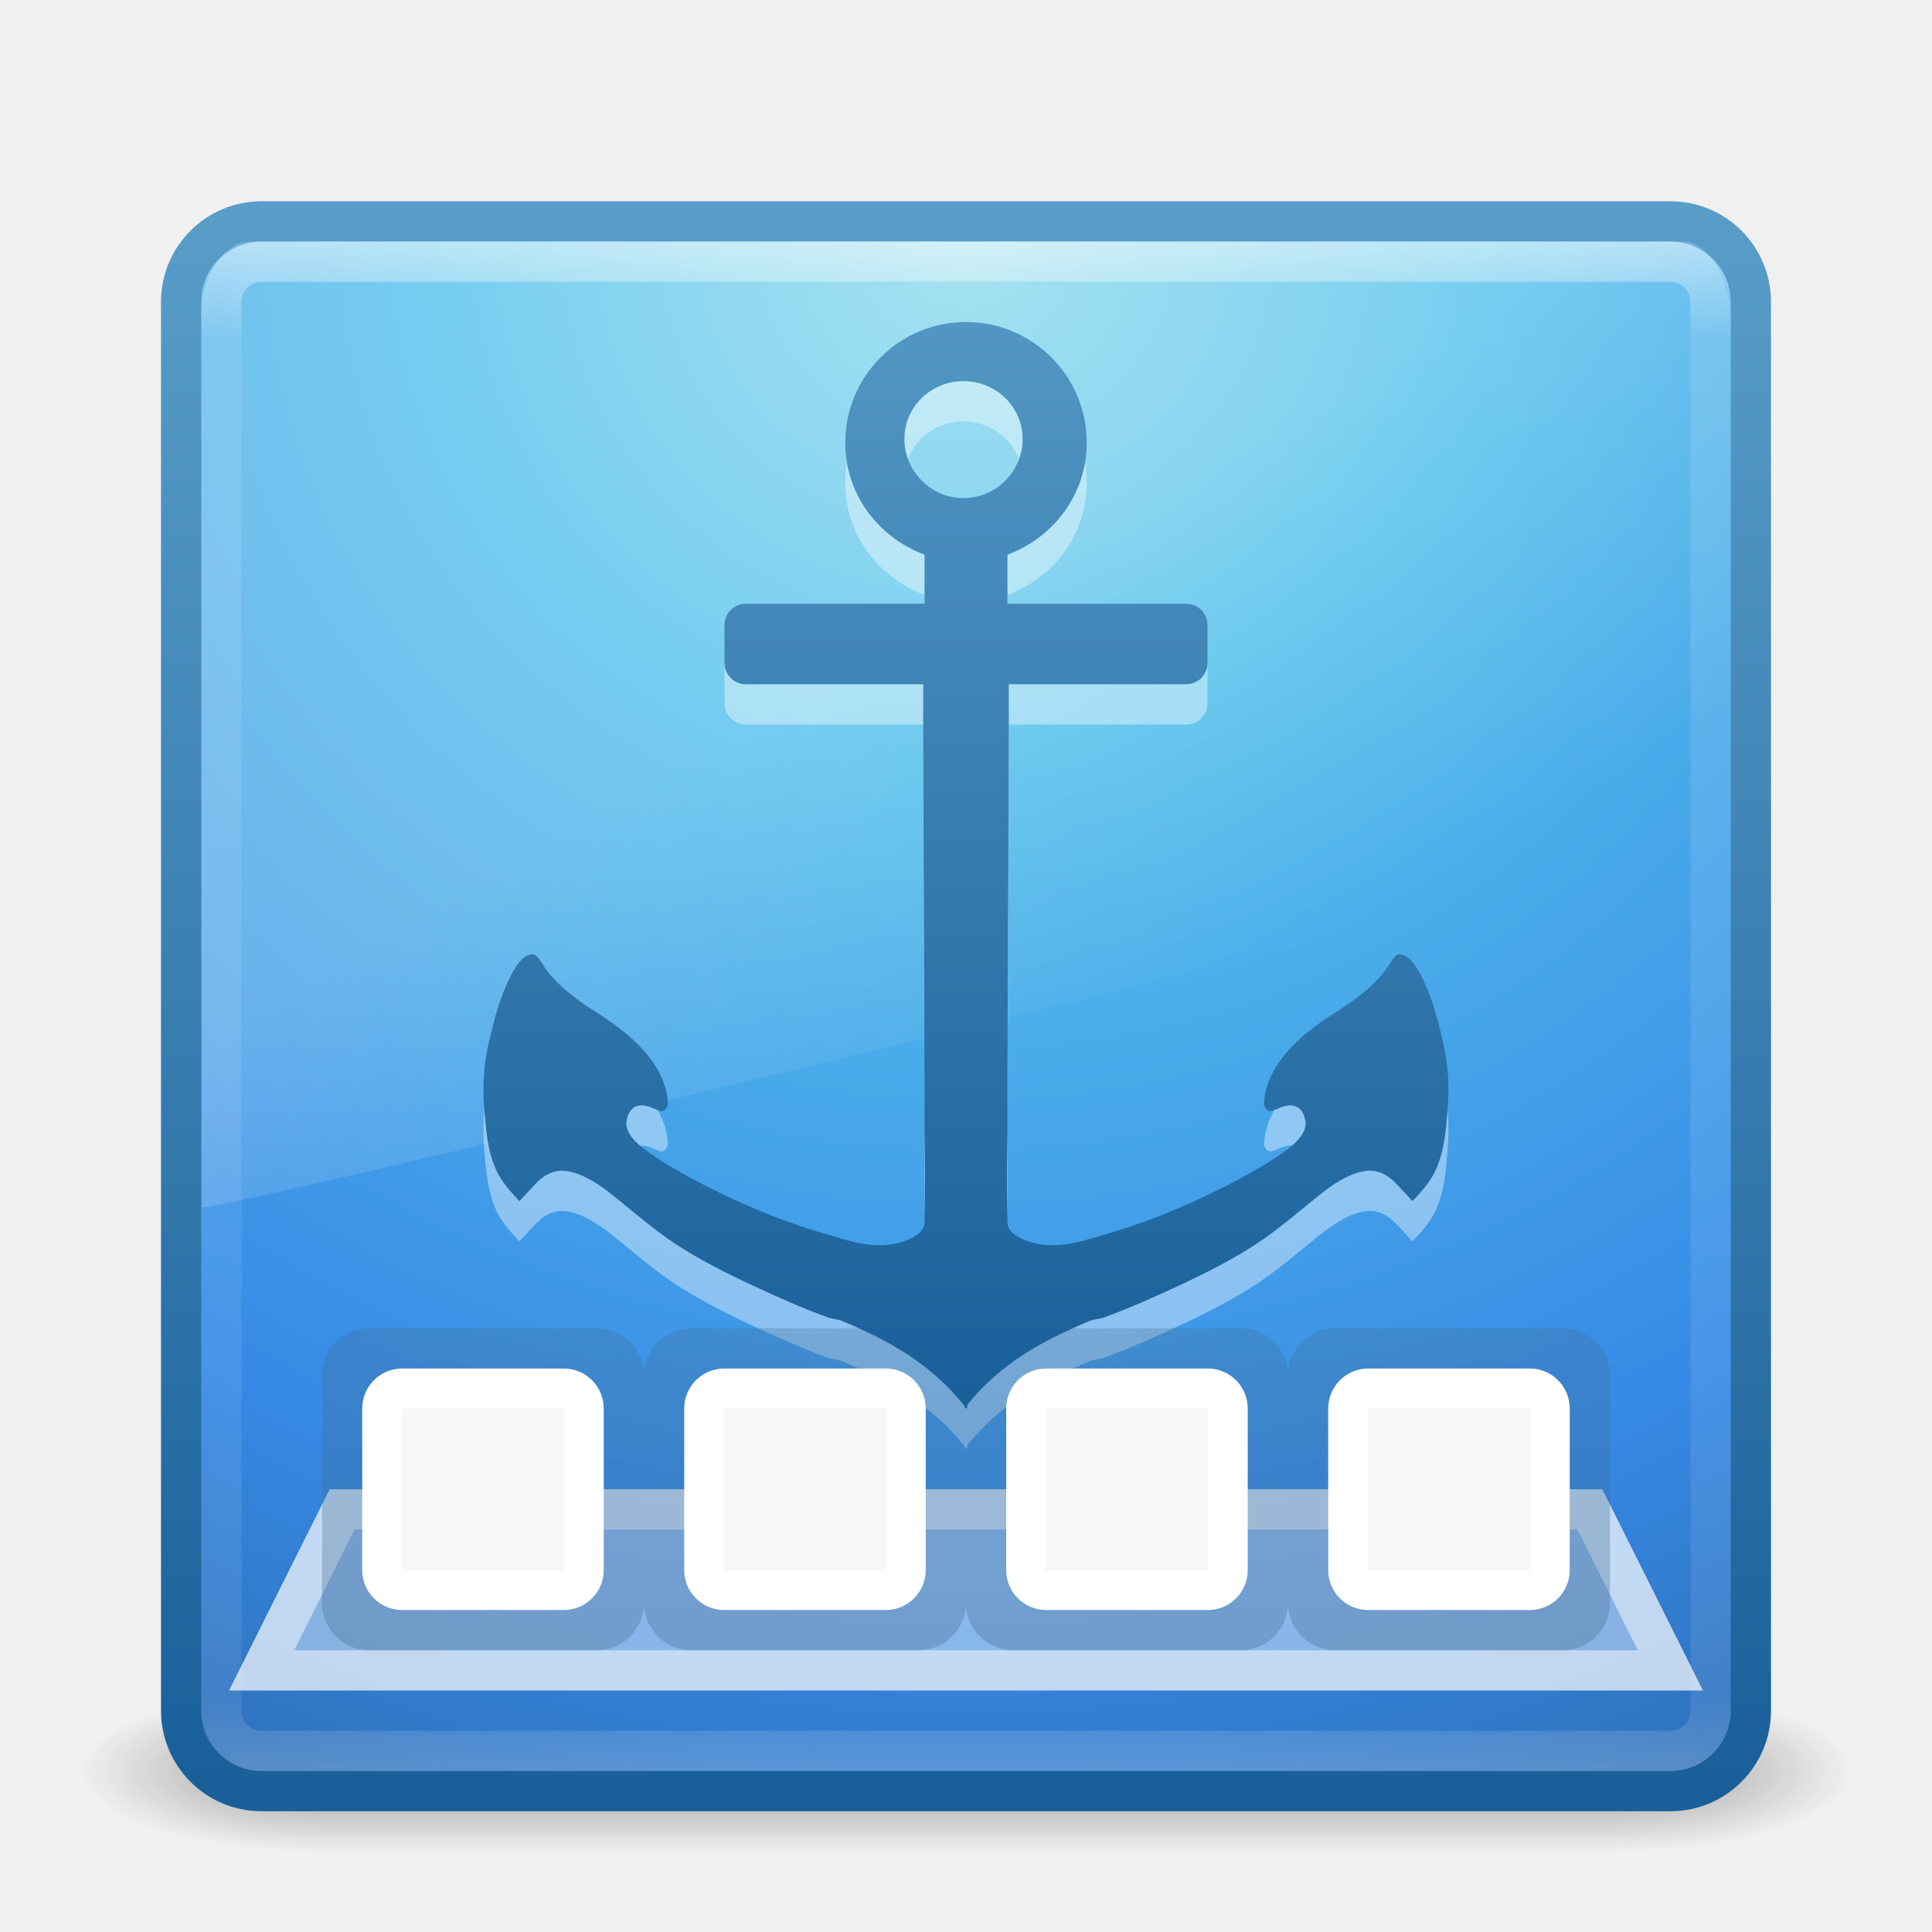
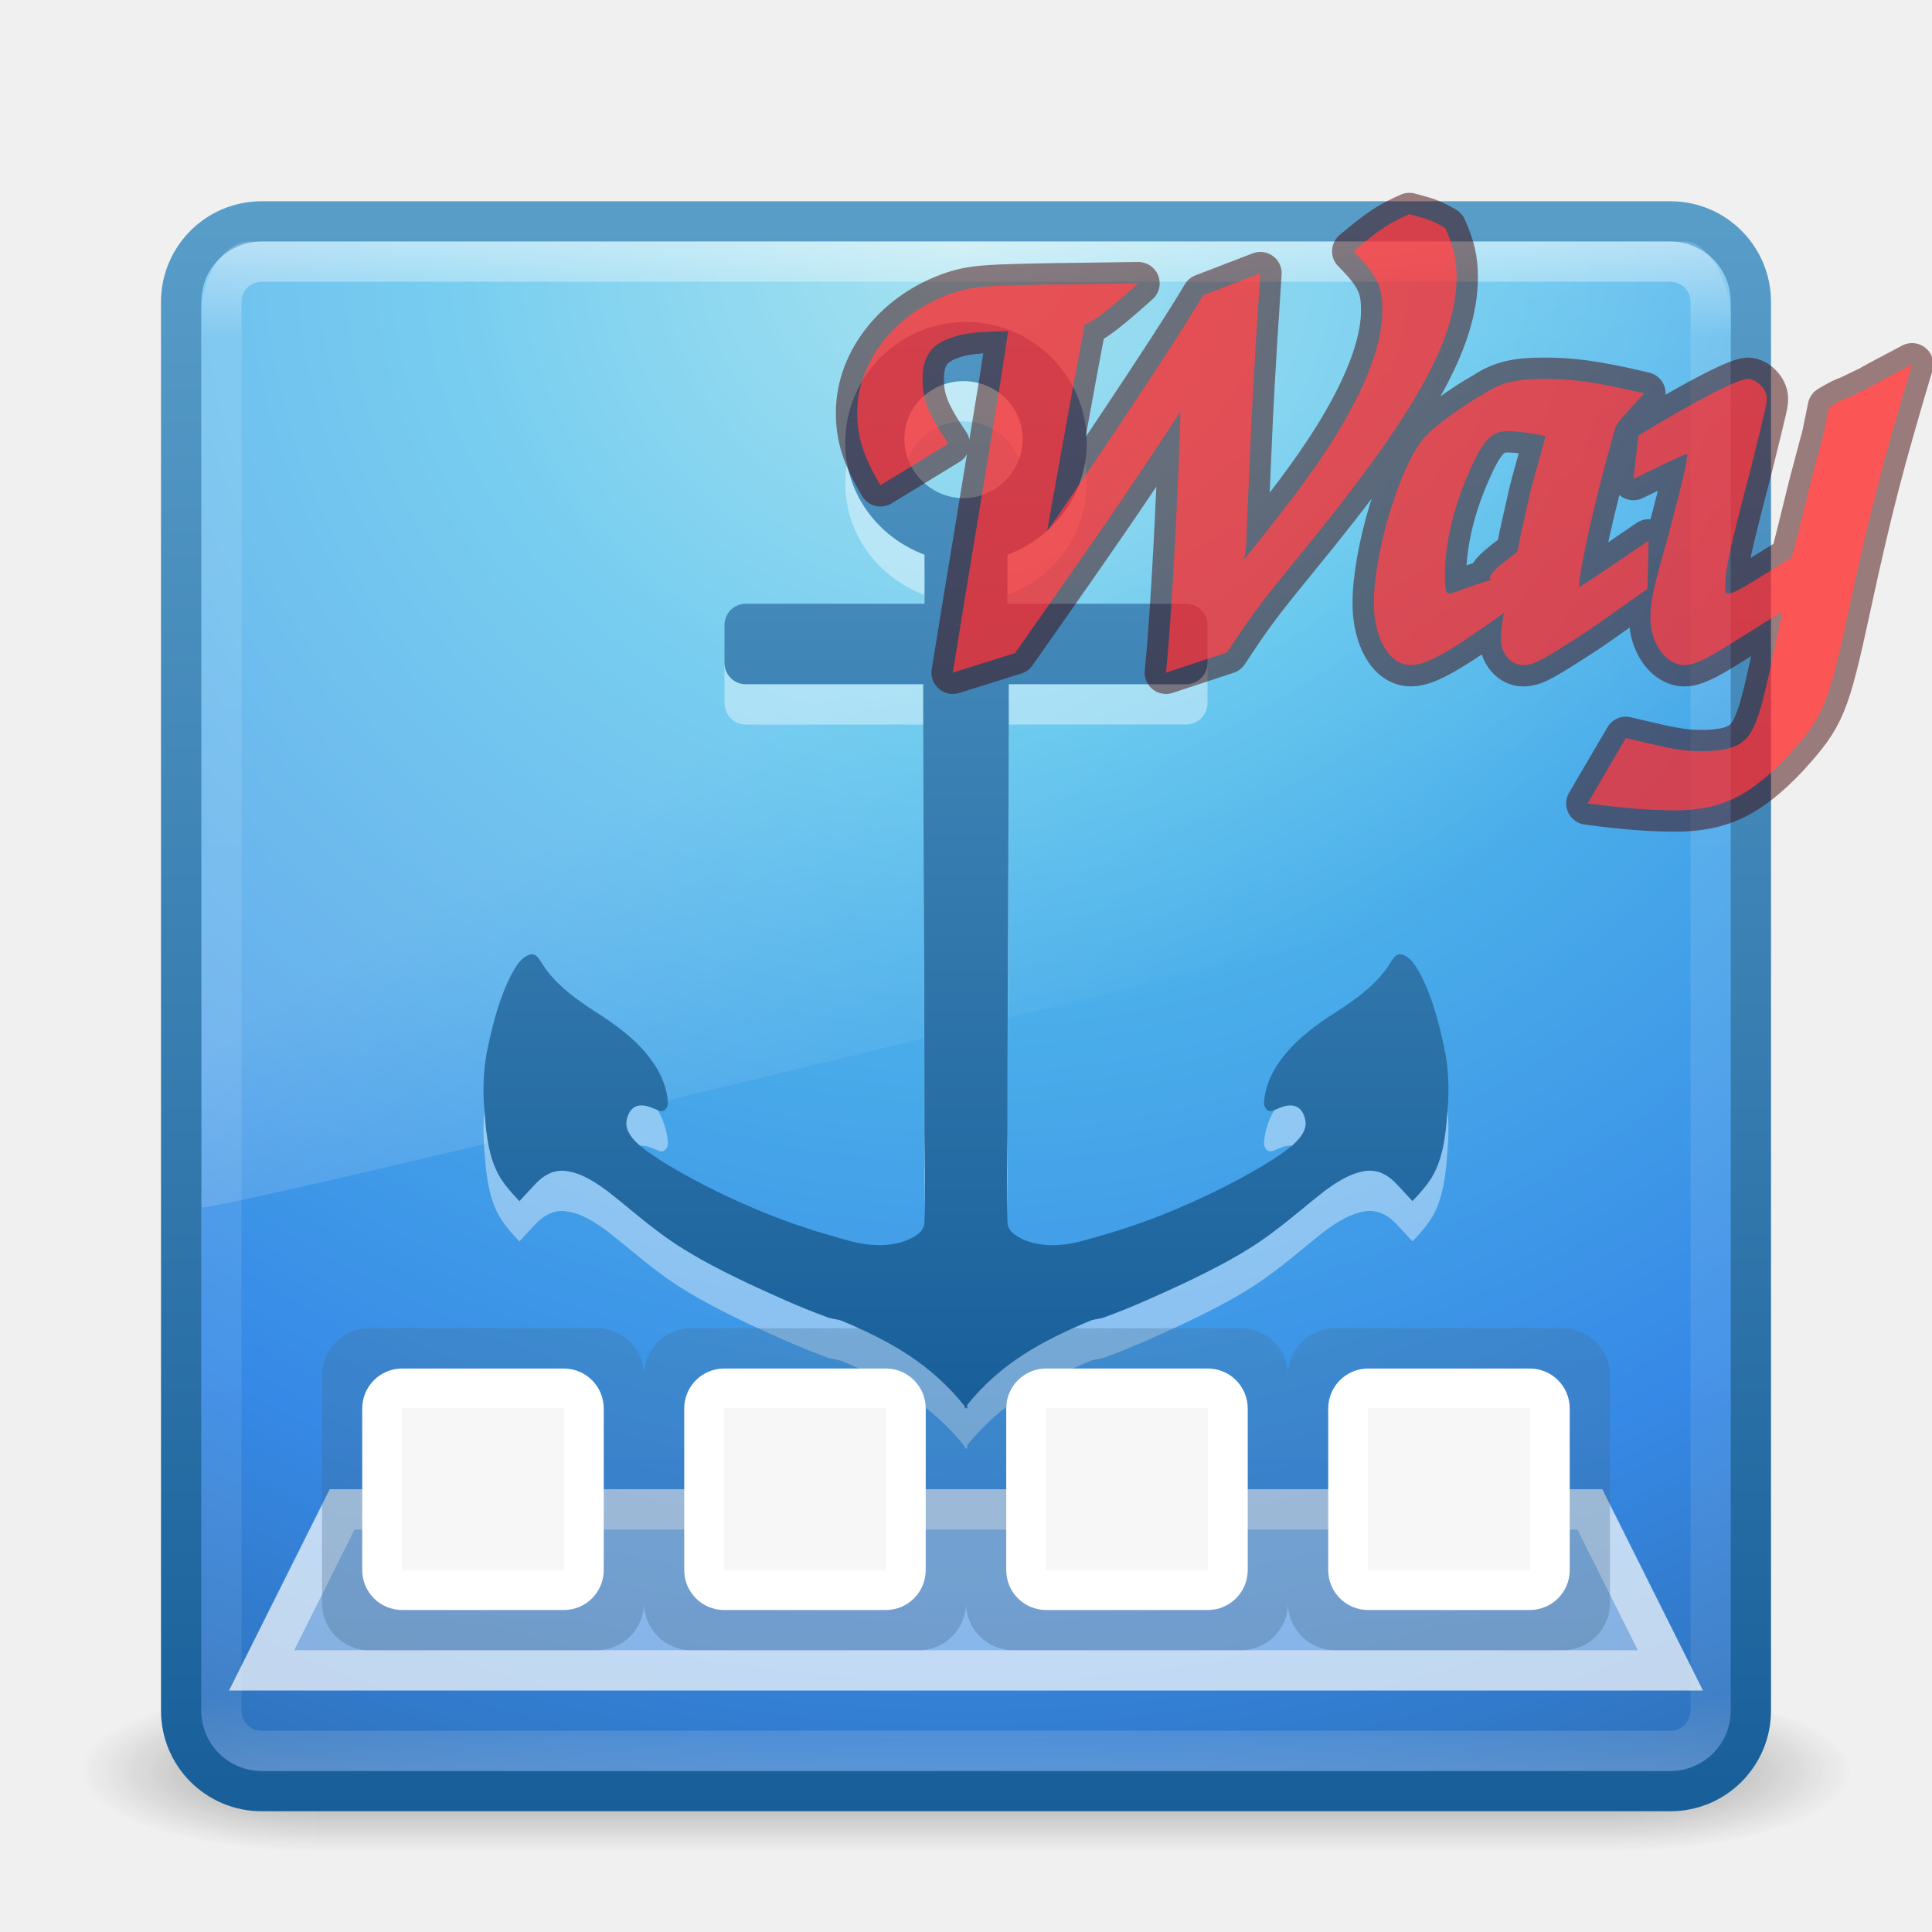
<svg xmlns="http://www.w3.org/2000/svg" xmlns:xlink="http://www.w3.org/1999/xlink" width="48px" height="48px" id="svg3142" version="1.1">
  <defs id="defs3144">
    <linearGradient xlink:href="#linearGradient3707-319-631-407-324" id="linearGradient4021" x1="24.345" y1="36.065" x2="24.345" y2="5.515" gradientUnits="userSpaceOnUse" gradientTransform="translate(0,-1)" />
    <linearGradient id="linearGradient3707-319-631-407-324">
      <stop id="stop3760" style="stop-color:#185f9a;stop-opacity:1;" offset="0" />
      <stop id="stop3762" style="stop-color:#599ec9;stop-opacity:1;" offset="1" />
    </linearGradient>
    <linearGradient xlink:href="#linearGradient3707-319-631-407-1-846-5-4-5" id="linearGradient3057" gradientUnits="userSpaceOnUse" gradientTransform="matrix(-0.4,0,0,0.4,24.34518,29.4)" x1="19.875" y1="38.245" x2="19.875" y2="-61.256" />
    <linearGradient id="linearGradient3707-319-631-407-1-846-5-4-5">
      <stop id="stop3788-4-8-9" style="stop-color:#365a7c;stop-opacity:1" offset="0" />
      <stop id="stop3790-2-1-9" style="stop-color:#5ea1ca;stop-opacity:1;" offset="1" />
    </linearGradient>
    <linearGradient xlink:href="#linearGradient8265-821-176-38-919-66-249-7-7" id="linearGradient3568" gradientUnits="userSpaceOnUse" gradientTransform="matrix(0.8249802,0,0,1.301234,4.16188,-1.432921)" x1="16.626" y1="15.298" x2="20.055" y2="24.628" />
    <linearGradient id="linearGradient8265-821-176-38-919-66-249-7-7">
      <stop offset="0" style="stop-color:#ffffff;stop-opacity:1" id="stop2687-1-9" />
      <stop offset="1" style="stop-color:#ffffff;stop-opacity:0" id="stop2689-5-4" />
    </linearGradient>
    <linearGradient xlink:href="#linearGradient3924" id="linearGradient2959" gradientUnits="userSpaceOnUse" gradientTransform="translate(3.7e-6,1.00001)" x1="24" y1="5" x2="24" y2="43" />
    <linearGradient id="linearGradient3924">
      <stop offset="0" style="stop-color:#ffffff;stop-opacity:1;" id="stop3926" />
      <stop id="stop3928" style="stop-color:#ffffff;stop-opacity:0.235;" offset="0.063" />
      <stop offset="0.951" style="stop-color:#ffffff;stop-opacity:0.157;" id="stop3930" />
      <stop offset="1" style="stop-color:#ffffff;stop-opacity:0.392;" id="stop3932" />
    </linearGradient>
    <radialGradient r="20" fy="8.45" fx="7.496" cy="8.45" cx="7.496" gradientTransform="matrix(1.9428467e-8,2.33699,-2.472257,-4.3056275e-8,44.8901,-11.4348)" gradientUnits="userSpaceOnUse" id="radialGradient2874" xlink:href="#linearGradient2867-449-88-871-390-598-476-591-434-148-57-177" />
    <linearGradient id="linearGradient2867-449-88-871-390-598-476-591-434-148-57-177">
      <stop id="stop3750" style="stop-color:#90dbec;stop-opacity:1;" offset="0" />
      <stop id="stop3752" style="stop-color:#55c1ec;stop-opacity:1;" offset="0.262" />
      <stop id="stop3754" style="stop-color:#3689e6;stop-opacity:1;" offset="0.705" />
      <stop id="stop3756" style="stop-color:#2b63a0;stop-opacity:1;" offset="1" />
    </linearGradient>
    <linearGradient y2="3.899" x2="24" y1="44" x1="24" gradientTransform="translate(1.2e-6,1)" gradientUnits="userSpaceOnUse" id="linearGradient2876" xlink:href="#linearGradient3707-319-631-407-324" />
    <radialGradient xlink:href="#linearGradient3688-166-749" id="radialGradient3013" gradientUnits="userSpaceOnUse" gradientTransform="matrix(2.003784,0,0,1.4,27.98813,-17.4)" cx="4.993" cy="43.5" fx="4.993" fy="43.5" r="2.5" />
    <linearGradient id="linearGradient3688-166-749">
      <stop offset="0" style="stop-color:#181818;stop-opacity:1" id="stop2883" />
      <stop offset="1" style="stop-color:#181818;stop-opacity:0" id="stop2885" />
    </linearGradient>
    <radialGradient xlink:href="#linearGradient3688-464-309" id="radialGradient3015" gradientUnits="userSpaceOnUse" gradientTransform="matrix(2.003784,0,0,1.4,-20.01187,-104.4)" cx="4.993" cy="43.5" fx="4.993" fy="43.5" r="2.5" />
    <linearGradient id="linearGradient3688-464-309">
      <stop offset="0" style="stop-color:#181818;stop-opacity:1" id="stop2889" />
      <stop offset="1" style="stop-color:#181818;stop-opacity:0" id="stop2891" />
    </linearGradient>
    <linearGradient id="linearGradient3702-501-757">
      <stop offset="0" style="stop-color:#181818;stop-opacity:0" id="stop2895" />
      <stop offset="0.5" style="stop-color:#181818;stop-opacity:1" id="stop2897" />
      <stop offset="1" style="stop-color:#181818;stop-opacity:0" id="stop2899" />
    </linearGradient>
    <linearGradient y2="39.999" x2="25.058" y1="47.028" x1="25.058" gradientUnits="userSpaceOnUse" id="linearGradient3140" xlink:href="#linearGradient3702-501-757" />
  </defs>
  <g id="layer1">
    <g style="opacity:0.4" id="g3712" transform="matrix(1.157895,0,0,0.5714286,-3.789484,19.14286)">
      <rect style="fill:url(#radialGradient3013);fill-opacity:1;stroke:none" id="rect2801" y="40" x="38" height="7" width="5" />
      <rect style="fill:url(#radialGradient3015);fill-opacity:1;stroke:none" id="rect3696" transform="scale(-1,-1)" y="-47" x="-10" height="7" width="5" />
      <rect style="fill:url(#linearGradient3140);fill-opacity:1;stroke:none" id="rect3700" y="40" x="10" height="7" width="28" />
    </g>
    <rect style="color:#000000;fill:url(#radialGradient2874);fill-opacity:1;fill-rule:nonzero;stroke:url(#linearGradient2876);stroke-width:1;stroke-linecap:round;stroke-linejoin:round;stroke-miterlimit:4;stroke-opacity:1;stroke-dasharray:none;stroke-dashoffset:0;marker:none;visibility:visible;display:inline;overflow:visible;enable-background:accumulate" id="rect5505-21" y="5.5" x="4.5" ry="2" rx="2" height="39" width="39" />
    <rect style="opacity:0.5;fill:none;stroke:url(#linearGradient2959);stroke-width:1;stroke-linecap:round;stroke-linejoin:round;stroke-miterlimit:4;stroke-opacity:1;stroke-dasharray:none;stroke-dashoffset:0" id="rect6741" y="6.5" x="5.5" ry="1" rx="1" height="37" width="37" />
    <path style="opacity:0.2;fill:url(#linearGradient3568);fill-opacity:1;fill-rule:evenodd;stroke:none" id="path3333" d="M 6.217,6 C 5.538,6 5,6.912 5,7.8 L 5.013,30 C 6.106,29.976 42.17,21.153 43,20.729 L 43,7.8 C 43,7.122 42.469,6 41.881,6 L 6.217,6 z" />
    <path d="m 24,9 c -1.657,0 -3,1.344 -3,3 -3.87e-4,1.287 0.829,2.355 1.969,2.781 8.09e-4,0.409 0.004,0.826 0,1.219 l -4.438,0 C 18.236,16 18,16.236 18,16.531 l 0,0.938 C 18,17.764 18.236,18 18.531,18 l 4.406,0 c -0.006,3.217 0.031,6.65 0.031,11.125 0.008,0.738 0.029,1.481 0,2.219 0.007,0.119 -0.06,0.242 -0.156,0.312 -0.273,0.204 -0.602,0.272 -0.938,0.281 -0.534,-0.003 -0.864,-0.14 -1.375,-0.281 -1.154,-0.338 -2.255,-0.81 -3.312,-1.375 -0.445,-0.247 -0.885,-0.492 -1.281,-0.812 -0.171,-0.146 -0.362,-0.353 -0.344,-0.594 0.023,-0.182 0.112,-0.373 0.312,-0.406 0.181,-0.029 0.34,0.065 0.5,0.125 0.138,0.06 0.241,-0.104 0.219,-0.219 -0.022,-0.302 -0.125,-0.582 -0.281,-0.844 -0.325,-0.536 -0.824,-0.938 -1.344,-1.281 -0.555,-0.355 -1.148,-0.745 -1.5,-1.312 -0.07,-0.105 -0.156,-0.275 -0.312,-0.219 -0.218,0.071 -0.331,0.284 -0.438,0.469 -0.3,0.572 -0.458,1.185 -0.594,1.812 -0.111,0.499 -0.133,1.023 -0.094,1.531 0.04,0.509 0.075,1.025 0.281,1.5 0.13,0.312 0.366,0.568 0.594,0.812 0.145,-0.154 0.289,-0.318 0.438,-0.469 0.192,-0.193 0.437,-0.319 0.719,-0.281 0.383,0.049 0.73,0.278 1.031,0.5 0.424,0.33 0.818,0.679 1.25,1 0.684,0.523 1.444,0.91 2.219,1.281 0.645,0.3 1.299,0.6 1.969,0.844 0.12,0.052 0.253,0.05 0.375,0.094 1.205,0.502 2.228,1.078 3.062,2.125 0.001,0.014 -0.001,0.049 0,0.062 0.01,-0.012 0.022,-0.019 0.031,-0.031 0.01,0.012 0.022,0.019 0.031,0.031 0.006,-0.029 -0.006,-0.065 0,-0.094 0.832,-1.035 1.864,-1.595 3.062,-2.094 0.122,-0.044 0.255,-0.041 0.375,-0.094 0.67,-0.244 1.323,-0.544 1.969,-0.844 0.775,-0.371 1.535,-0.758 2.219,-1.281 0.432,-0.321 0.826,-0.67 1.25,-1 0.301,-0.222 0.648,-0.451 1.031,-0.5 0.281,-0.038 0.526,0.088 0.719,0.281 0.148,0.15 0.292,0.315 0.438,0.469 0.227,-0.244 0.464,-0.5 0.594,-0.812 0.206,-0.475 0.241,-0.991 0.281,-1.5 C 36.008,28.023 35.986,27.499 35.875,27 c -0.135,-0.627 -0.294,-1.241 -0.594,-1.812 -0.107,-0.184 -0.22,-0.398 -0.438,-0.469 -0.157,-0.056 -0.243,0.114 -0.312,0.219 -0.352,0.568 -0.945,0.958 -1.5,1.312 -0.52,0.343 -1.018,0.745 -1.344,1.281 -0.156,0.262 -0.259,0.541 -0.281,0.844 -0.022,0.115 0.081,0.278 0.219,0.219 0.16,-0.06 0.319,-0.154 0.5,-0.125 0.201,0.033 0.289,0.224 0.312,0.406 0.018,0.241 -0.173,0.448 -0.344,0.594 -0.396,0.321 -0.836,0.565 -1.281,0.812 -1.057,0.565 -2.159,1.037 -3.312,1.375 -0.511,0.142 -0.841,0.278 -1.375,0.281 -0.336,-0.009 -0.664,-0.077 -0.938,-0.281 -0.097,-0.071 -0.164,-0.193 -0.156,-0.312 -0.029,-0.738 -0.008,-1.481 0,-2.219 1e-6,-4.475 0.038,-7.908 0.031,-11.125 l 4.406,0 C 29.764,18 30,17.764 30,17.469 l 0,-0.938 C 30,16.236 29.764,16 29.469,16 l -4.438,0 c -0.004,-0.393 -8.09e-4,-0.809 0,-1.219 1.139,-0.426 1.969,-1.494 1.969,-2.781 4.99e-4,-1.656 -1.343,-3 -3,-3 z m -0.062,1.469 c 0.804,0 1.469,0.634 1.469,1.438 2.42e-4,0.804 -0.664,1.469 -1.469,1.469 -0.805,0 -1.469,-0.665 -1.469,-1.469 -2.42e-4,-0.804 0.664,-1.438 1.469,-1.438 z" id="path1919" style="opacity:0.4;fill:#ffffff;fill-opacity:1;fill-rule:nonzero;stroke:none" />
    <path style="opacity:0.7;fill:#ffffff;fill-opacity:0.588;stroke:#ffffff;stroke-width:1px;stroke-linecap:butt;stroke-linejoin:miter;stroke-opacity:1" d="m 6.5,41.5 35,0 -2,-4 -31,0 z" id="path4306" />
    <path id="rect3038-4-4-9" style="opacity:0.3;color:#000000;fill:url(#linearGradient3057);fill-opacity:1;fill-rule:nonzero;stroke:none;stroke-width:1;marker:none;visibility:visible;display:inline;overflow:visible;enable-background:accumulate" d="m 38.825,33 -5.649,0 C 32.524,33 32,33.524 32,34.175 l 0,5.649 C 32,40.476 32.524,41 33.175,41 l 5.649,0 C 39.476,41 40,40.476 40,39.825 l 0,-5.649 C 40,33.524 39.476,33 38.825,33 z m -16,0 -5.649,0 C 16.524,33 16,33.524 16,34.175 l 0,5.649 C 16,40.476 16.524,41 17.175,41 l 5.649,0 C 23.476,41 24,40.476 24,39.825 l 0,-5.649 C 24,33.524 23.476,33 22.825,33 z m -8,0 -5.649,0 C 8.524,33 8,33.524 8,34.175 l 0,5.649 C 8,40.476 8.524,41 9.175,41 l 5.649,0 C 15.476,41 16,40.476 16,39.825 l 0,-5.649 C 16,33.524 15.476,33 14.825,33 z m 16,0 -5.649,0 C 24.524,33 24,33.524 24,34.175 l 0,5.649 C 24,40.476 24.524,41 25.175,41 l 5.649,0 C 31.476,41 32,40.476 32,39.825 l 0,-5.649 C 32,33.524 31.476,33 30.825,33 z" />
    <path d="m 24,8 c -1.657,0 -3,1.344 -3,3 -3.87e-4,1.287 0.829,2.355 1.969,2.781 8.09e-4,0.409 0.004,0.826 0,1.219 l -4.438,0 C 18.236,15 18,15.236 18,15.531 l 0,0.938 C 18,16.764 18.236,17 18.531,17 l 4.406,0 c -0.006,3.217 0.031,6.65 0.031,11.125 0.008,0.738 0.029,1.481 0,2.219 0.007,0.119 -0.06,0.242 -0.156,0.312 -0.273,0.204 -0.602,0.272 -0.938,0.281 -0.534,-0.003 -0.864,-0.14 -1.375,-0.281 -1.154,-0.338 -2.255,-0.81 -3.312,-1.375 -0.445,-0.247 -0.885,-0.492 -1.281,-0.812 -0.171,-0.146 -0.362,-0.353 -0.344,-0.594 0.023,-0.182 0.112,-0.373 0.312,-0.406 0.181,-0.029 0.34,0.065 0.5,0.125 0.138,0.06 0.241,-0.104 0.219,-0.219 -0.022,-0.302 -0.125,-0.582 -0.281,-0.844 -0.325,-0.536 -0.824,-0.938 -1.344,-1.281 -0.555,-0.355 -1.148,-0.745 -1.5,-1.312 -0.07,-0.105 -0.156,-0.275 -0.312,-0.219 -0.218,0.071 -0.331,0.284 -0.438,0.469 -0.3,0.572 -0.458,1.185 -0.594,1.812 -0.111,0.499 -0.133,1.023 -0.094,1.531 0.04,0.509 0.075,1.025 0.281,1.5 0.13,0.312 0.366,0.568 0.594,0.812 0.145,-0.154 0.289,-0.318 0.438,-0.469 0.192,-0.193 0.437,-0.319 0.719,-0.281 0.383,0.049 0.73,0.278 1.031,0.5 0.424,0.33 0.818,0.679 1.25,1 0.684,0.523 1.444,0.91 2.219,1.281 0.645,0.3 1.299,0.6 1.969,0.844 0.12,0.052 0.253,0.05 0.375,0.094 1.205,0.502 2.228,1.078 3.062,2.125 0.001,0.014 -0.001,0.049 0,0.062 0.01,-0.012 0.022,-0.019 0.031,-0.031 0.01,0.012 0.022,0.019 0.031,0.031 0.006,-0.029 -0.006,-0.065 0,-0.094 0.832,-1.035 1.864,-1.595 3.062,-2.094 0.122,-0.044 0.255,-0.041 0.375,-0.094 0.67,-0.244 1.323,-0.544 1.969,-0.844 0.775,-0.371 1.535,-0.758 2.219,-1.281 0.432,-0.321 0.826,-0.67 1.25,-1 0.301,-0.222 0.648,-0.451 1.031,-0.5 0.281,-0.038 0.526,0.088 0.719,0.281 0.148,0.15 0.292,0.315 0.438,0.469 0.227,-0.244 0.464,-0.5 0.594,-0.812 0.206,-0.475 0.241,-0.991 0.281,-1.5 C 36.008,27.023 35.986,26.499 35.875,26 c -0.135,-0.627 -0.294,-1.241 -0.594,-1.812 -0.107,-0.184 -0.22,-0.398 -0.438,-0.469 -0.157,-0.056 -0.243,0.114 -0.312,0.219 -0.352,0.568 -0.945,0.958 -1.5,1.312 -0.52,0.343 -1.018,0.745 -1.344,1.281 -0.156,0.262 -0.259,0.541 -0.281,0.844 -0.022,0.115 0.081,0.278 0.219,0.219 0.16,-0.06 0.319,-0.154 0.5,-0.125 0.201,0.033 0.289,0.224 0.312,0.406 0.018,0.241 -0.173,0.448 -0.344,0.594 -0.396,0.321 -0.836,0.565 -1.281,0.812 -1.057,0.565 -2.159,1.037 -3.312,1.375 -0.511,0.142 -0.841,0.278 -1.375,0.281 -0.336,-0.009 -0.664,-0.077 -0.938,-0.281 -0.097,-0.071 -0.164,-0.193 -0.156,-0.312 -0.029,-0.738 -0.008,-1.481 0,-2.219 1e-6,-4.475 0.038,-7.908 0.031,-11.125 l 4.406,0 C 29.764,17 30,16.764 30,16.469 l 0,-0.938 C 30,15.236 29.764,15 29.469,15 l -4.438,0 c -0.004,-0.393 -8.09e-4,-0.809 0,-1.219 1.139,-0.426 1.969,-1.494 1.969,-2.781 4.99e-4,-1.656 -1.343,-3 -3,-3 z m -0.062,1.469 c 0.804,0 1.469,0.634 1.469,1.438 2.42e-4,0.804 -0.664,1.469 -1.469,1.469 -0.805,0 -1.469,-0.665 -1.469,-1.469 -2.42e-4,-0.804 0.664,-1.438 1.469,-1.438 z" id="path3361" style="fill:url(#linearGradient4021);fill-opacity:1;fill-rule:nonzero;stroke:none" />
    <path id="rect3038-44-1" style="color:#000000;fill:#f7f7f7;fill-opacity:1;fill-rule:nonzero;stroke:#ffffff;stroke-width:0.985;stroke-linecap:butt;stroke-linejoin:miter;stroke-miterlimit:4;stroke-opacity:1;stroke-dashoffset:0;marker:none;visibility:visible;display:inline;overflow:visible;enable-background:accumulate" d="m 38.007,34.493 -4.015,0 c -0.277,0 -0.5,0.223 -0.5,0.5 l 0,4.015 c 0,0.277 0.223,0.5 0.5,0.5 l 4.015,0 c 0.277,0 0.5,-0.223 0.5,-0.5 l 0,-4.015 c 0,-0.277 -0.223,-0.5 -0.5,-0.5 z m -16,0 -4.015,0 c -0.277,0 -0.5,0.223 -0.5,0.5 l 0,4.015 c 0,0.277 0.223,0.5 0.5,0.5 l 4.015,0 c 0.277,0 0.5,-0.223 0.5,-0.5 l 0,-4.015 c 0,-0.277 -0.223,-0.5 -0.5,-0.5 z m -8,0 -4.015,0 c -0.277,0 -0.5,0.223 -0.5,0.5 l 0,4.015 c 0,0.277 0.223,0.5 0.5,0.5 l 4.015,0 c 0.277,0 0.5,-0.223 0.5,-0.5 l 0,-4.015 c 0,-0.277 -0.223,-0.5 -0.5,-0.5 z m 16,0 -4.015,0 c -0.277,0 -0.5,0.223 -0.5,0.5 l 0,4.015 c 0,0.277 0.223,0.5 0.5,0.5 l 4.015,0 c 0.277,0 0.5,-0.223 0.5,-0.5 l 0,-4.015 c 0,-0.277 -0.223,-0.5 -0.5,-0.5 z" />
  </g>
+   <g id="wayplank-text-overlay" style="opacity:0.75;">
+     <text x="45.6" y="16.32" text-anchor="end" style="font-style:italic;font-weight:bold;font-size:15.36px;line-height:0%;font-family:'URW Chancery L', 'Brush Script MT', 'Palatino Linotype', 'Century Schoolbook L', Georgia, cursive, serif;fill:#ff2222;stroke:#400000;stroke-width:1.06px;stroke-linejoin:round;stroke-opacity:0.65;paint-order:stroke fill" id="text1">Way</text>
+   </g>
</svg>
